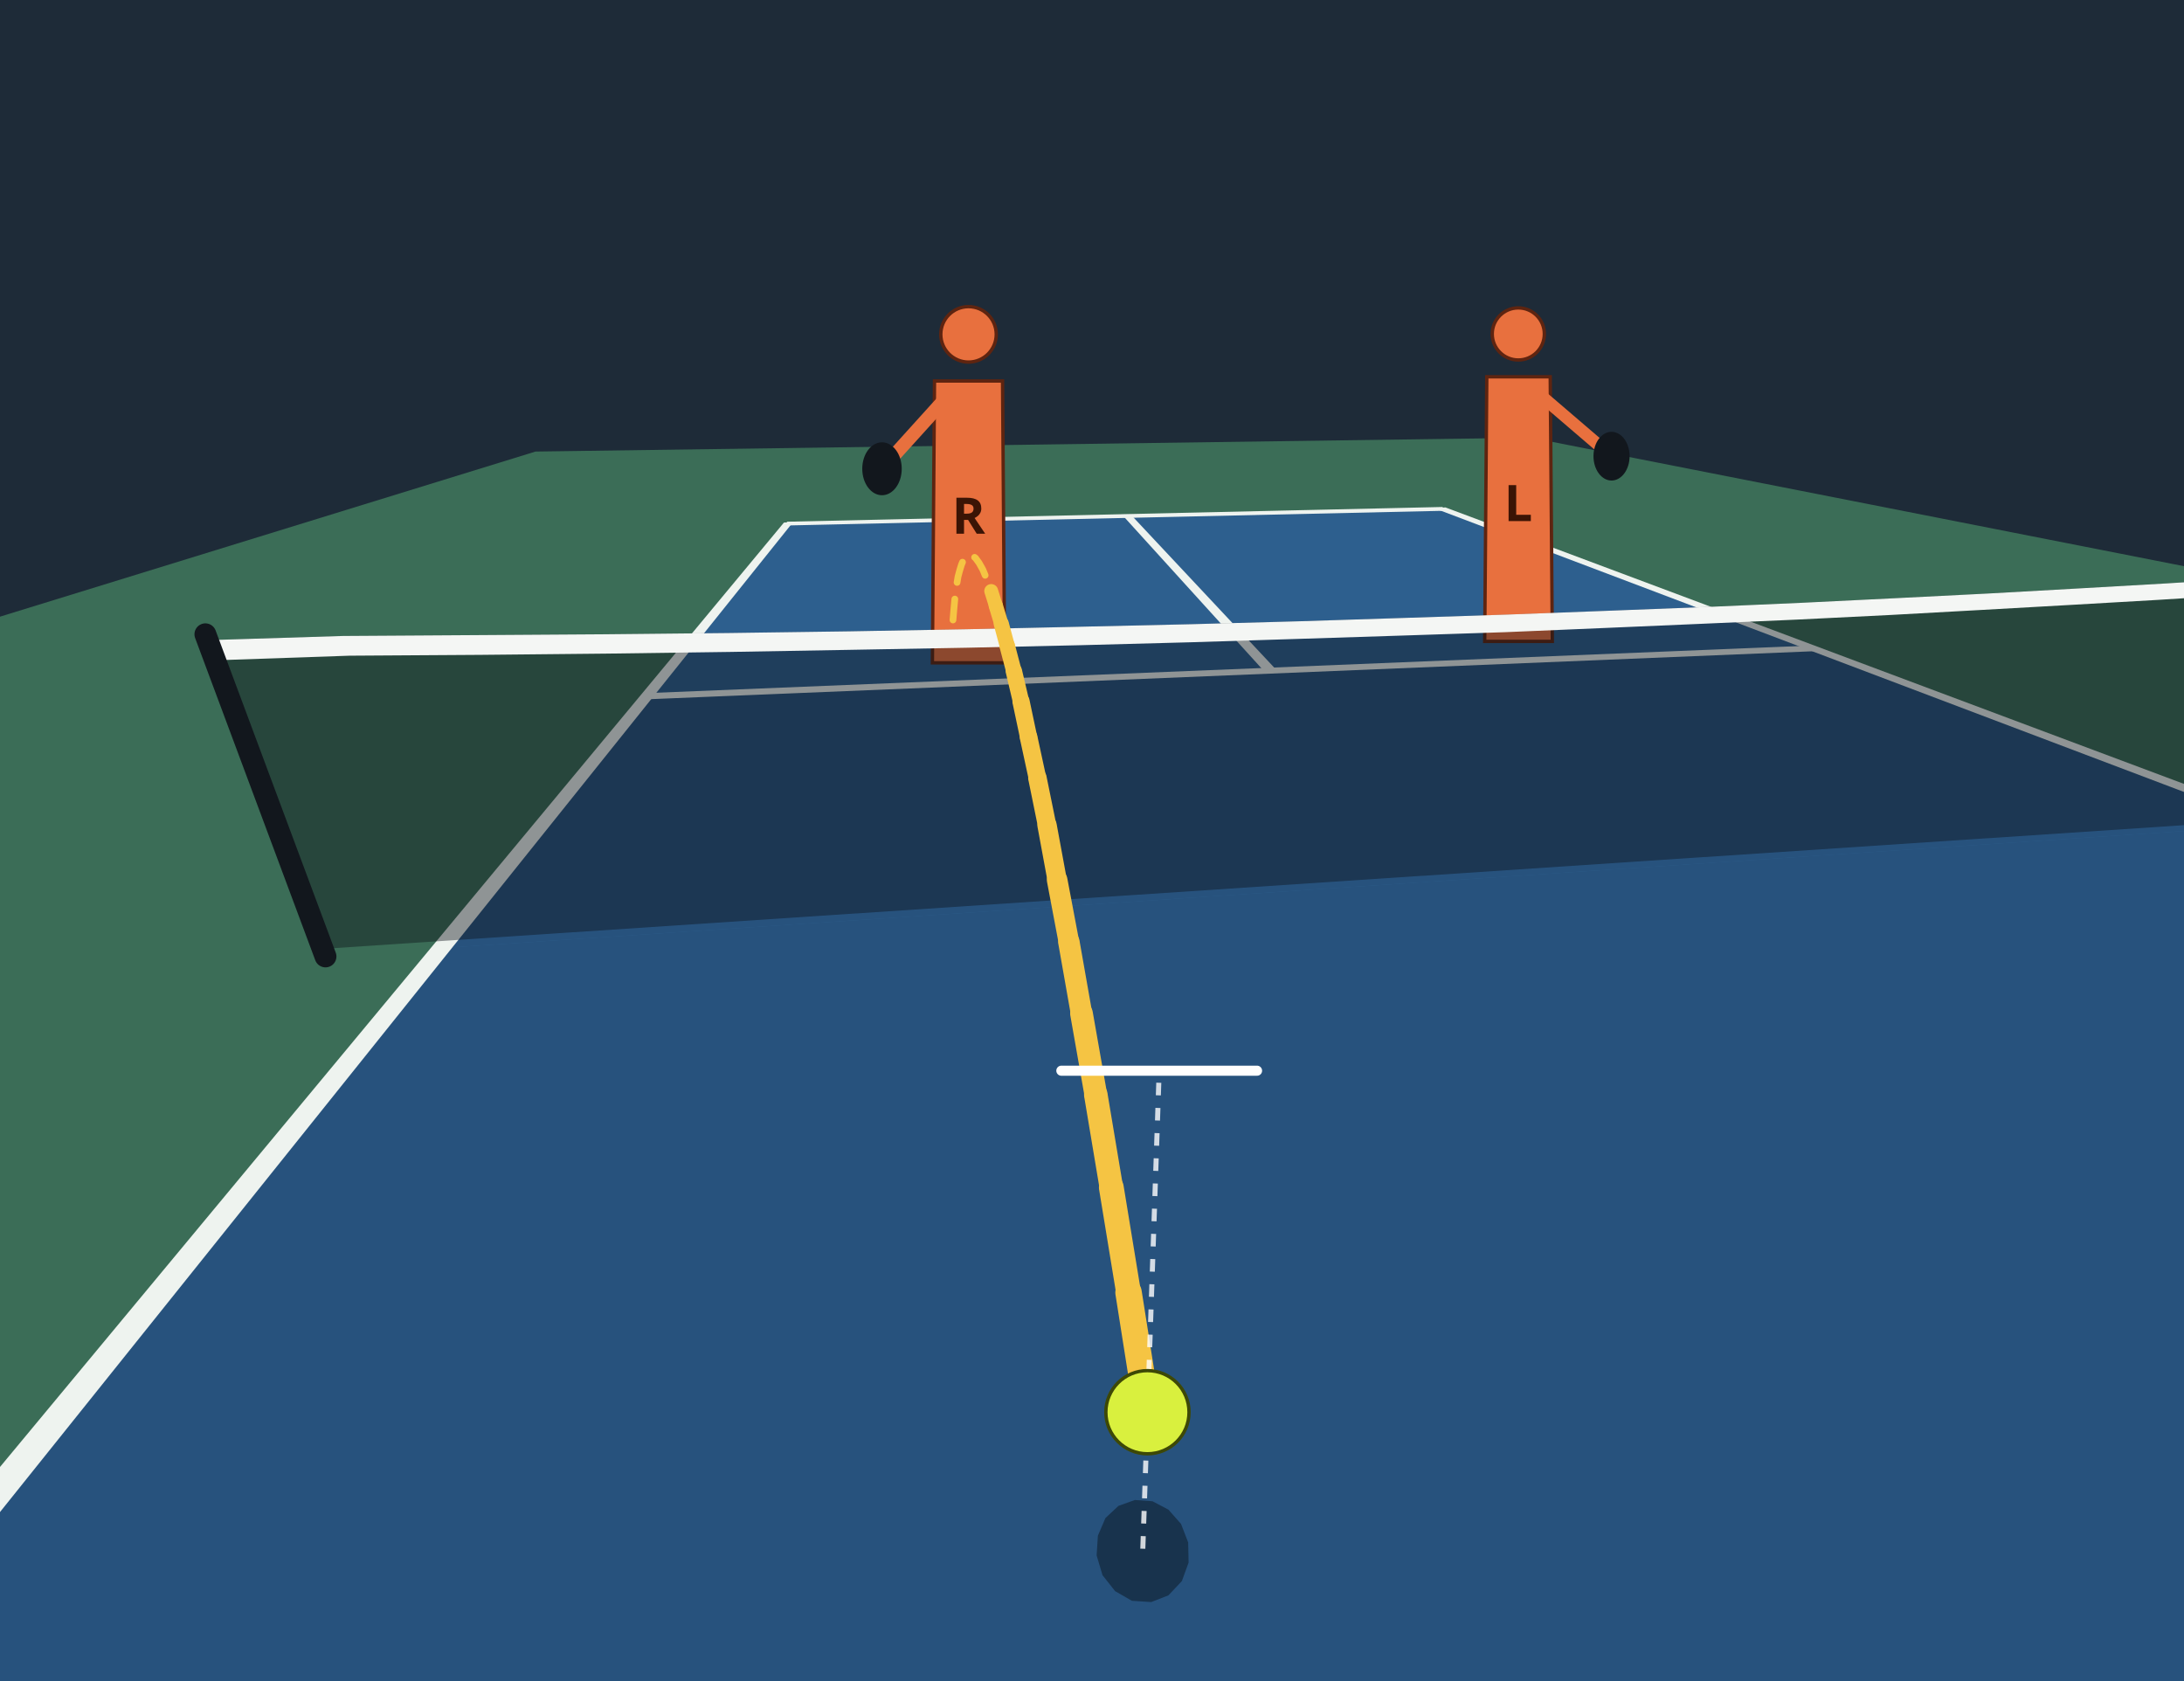
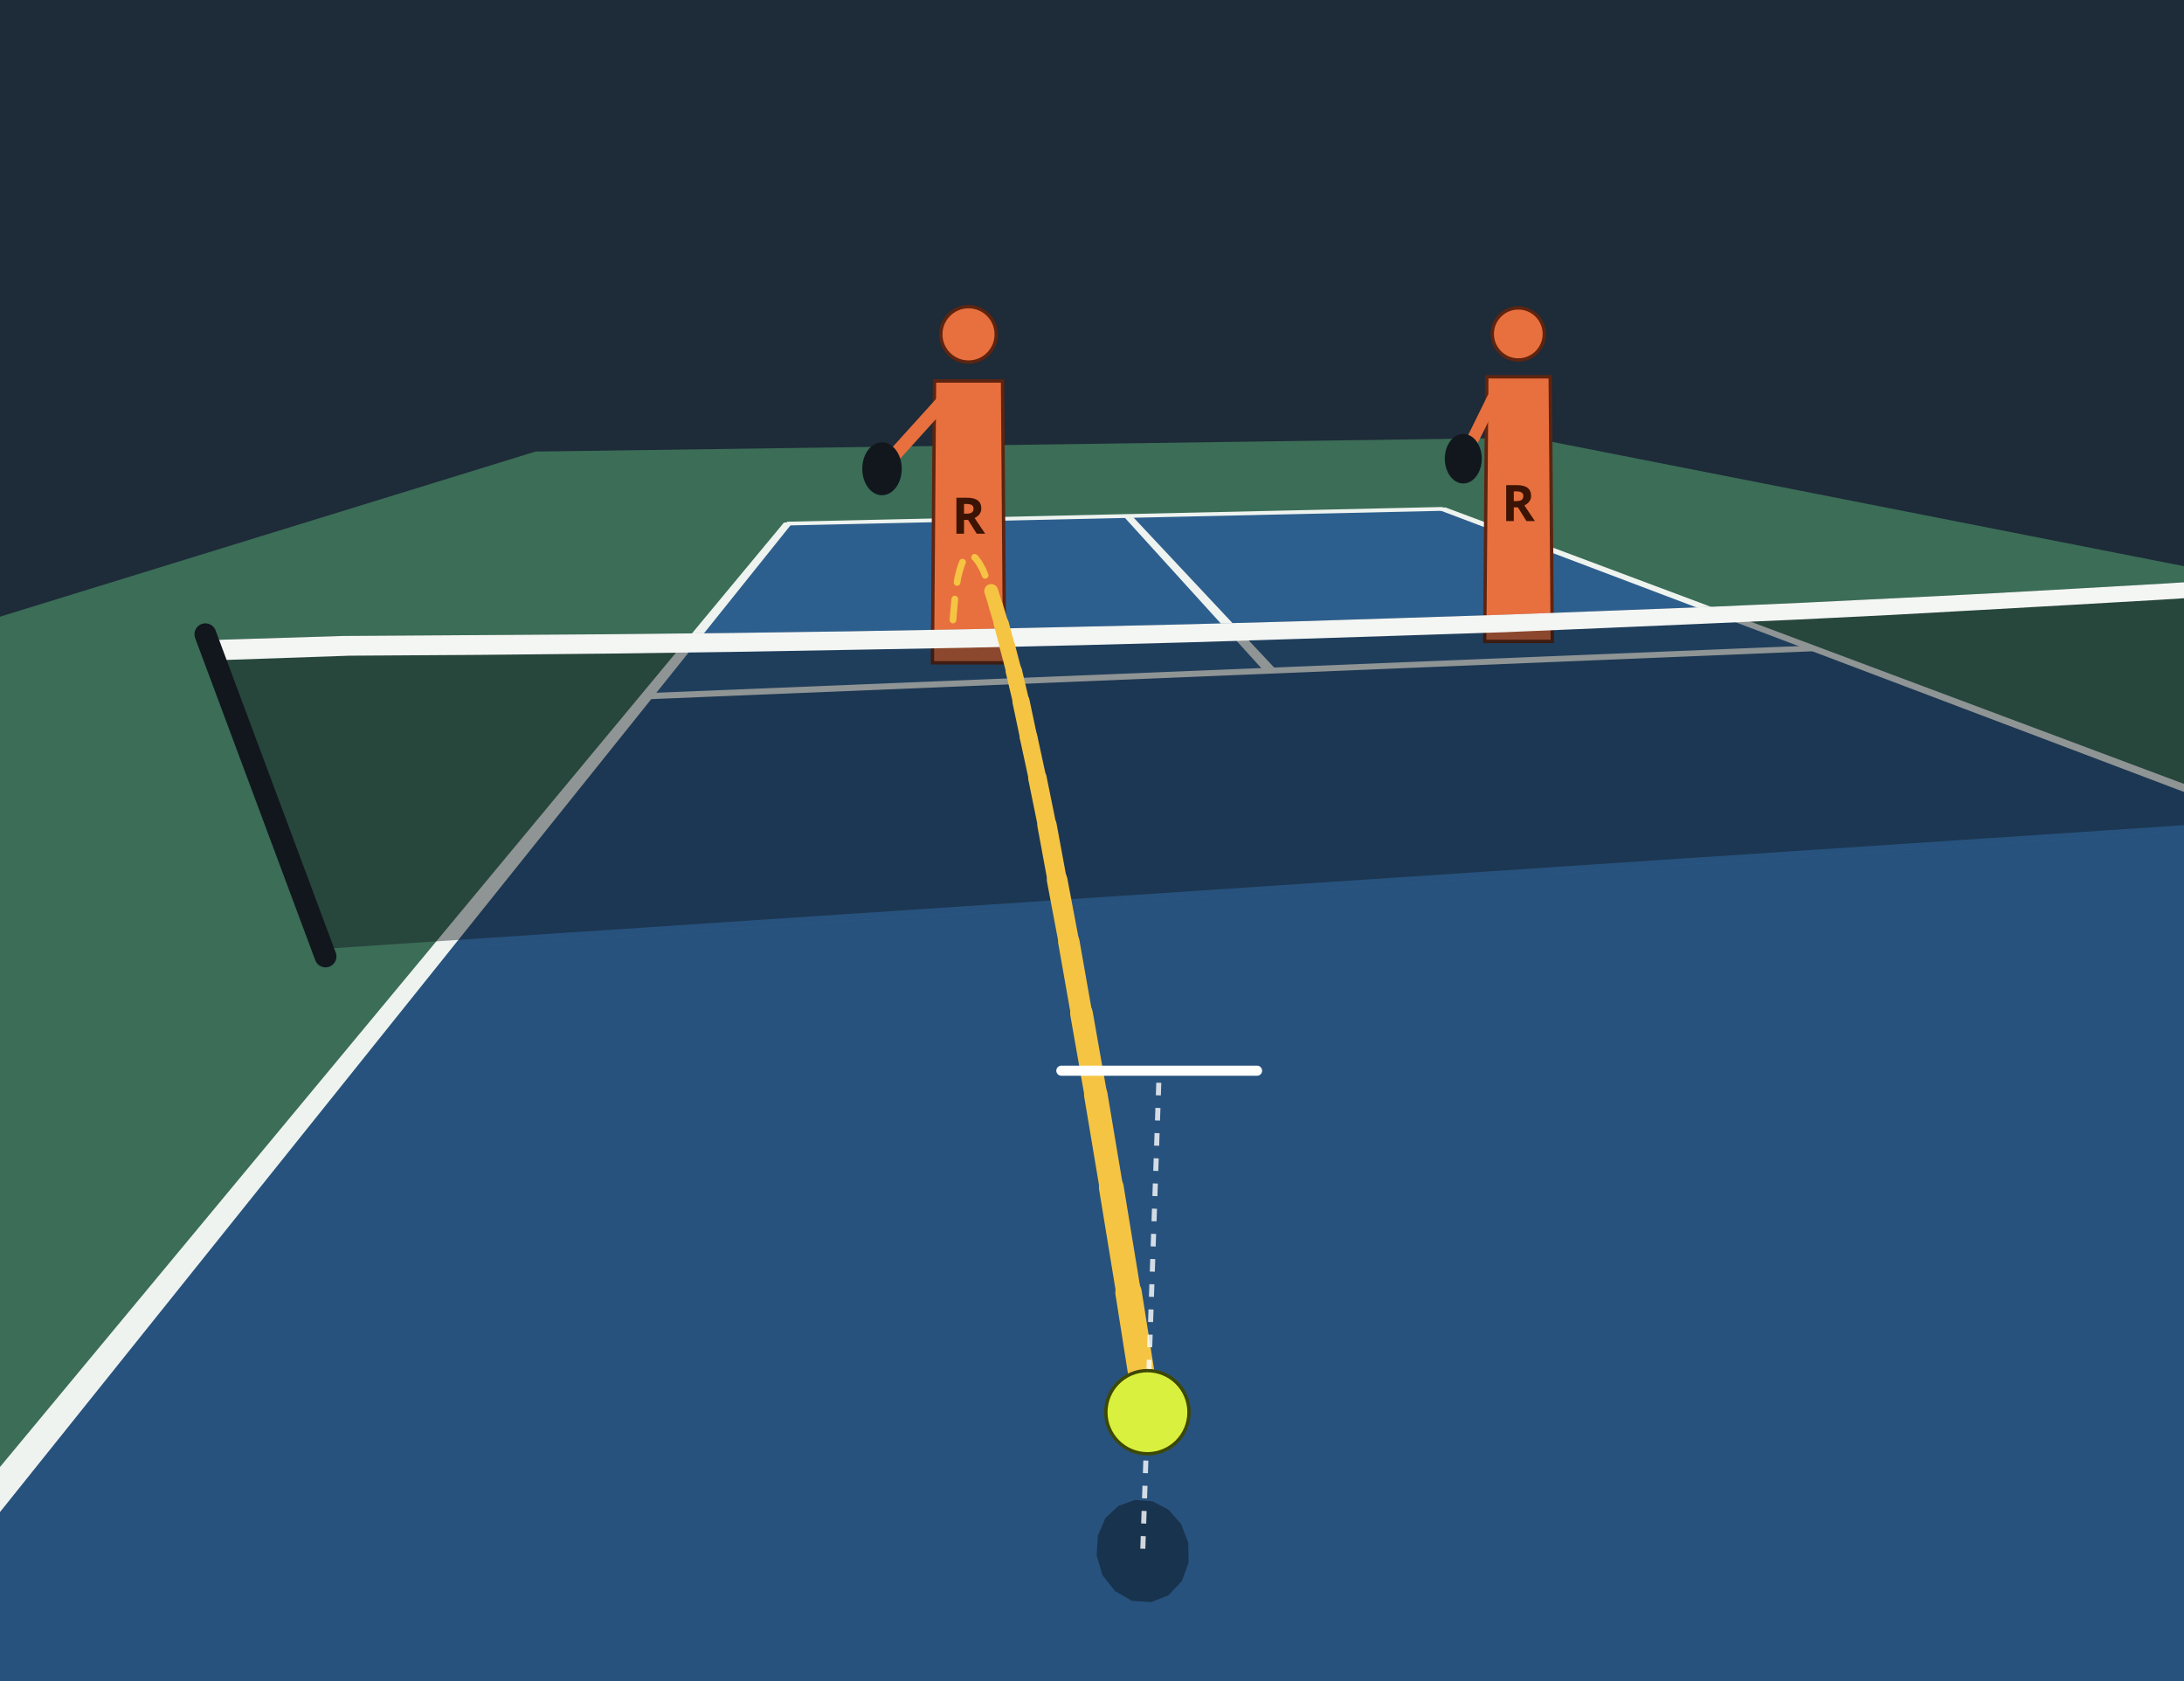
<svg xmlns="http://www.w3.org/2000/svg" class="piq-svg piq-fp" viewBox="0 0 520 400" role="img" aria-label="Court view from your position">
  <style>
.piq-svg{font-family:"Barlow Semi Condensed", "Barlow", system-ui, sans-serif}
.piq-backdrop{fill:#1E2B38}
.piq-surround{fill:#3B6D57}
.piq-surface{fill:#2D5F8E}
.piq-kitchen{fill:#27527D}
.piq-line{fill:#EEF3EF;stroke:#EEF3EF;stroke-width:.6}
.piq-td-line{stroke:#EEF3EF;fill:none}
.piq-net-mesh{fill:rgba(12, 18, 24, 0.42)}
.piq-net-tape{fill:#F4F6F4}
.piq-net-post{stroke:#12171D;stroke-linecap:round}
.piq-td-net{stroke:#F4F6F4;stroke-linecap:round}
.piq-player-us{fill:#F3F2EC;stroke:#1B2A3A;stroke-width:.8}
.piq-player-them{fill:#E8703E;stroke:#5E2410;stroke-width:.8}
.piq-arm-us{stroke:#F3F2EC;fill:none}
.piq-arm-them{stroke:#E8703E;fill:none}
.piq-label-us{fill:#1B2A3A;font-weight:600;font-size:12px}
.piq-label-them{fill:#3B1405;font-weight:600;font-size:12px}
.piq-paddle{fill:#12171D}
.piq-ball{fill:#D9F03E;stroke:#3D4806;stroke-width:.8}
.piq-ball-shadow{fill:rgba(0, 0, 0, 0.38)}
.piq-stalk{stroke:rgba(255, 255, 255, 0.8);stroke-width:1.2;stroke-dasharray:3 3;fill:none}
.piq-tick{stroke:#FFFFFF;stroke-width:2.4;stroke-linecap:round}
.piq-path{stroke:#F5C443;fill:none;stroke-linecap:round}
.piq-path-far{stroke-dasharray:5 4}
.piq-answer{stroke:#5FE3A8;fill:none;stroke-width:3;stroke-linecap:round}
.piq-answer-zone{fill:rgba(95, 227, 168, 0.3);stroke:#5FE3A8;stroke-width:1.2;stroke-dasharray:4 3}
.piq-arrowhead{fill:#5FE3A8}
.piq-fov{fill:rgba(255, 255, 255, 0.2)}
.piq-cam{fill:#FFFFFF;stroke:#1E2B38;stroke-width:1}
.piq-annot{fill:#EEF3EF;font-weight:600;font-size:11px}
.piq-annot-line{stroke:#EEF3EF;fill:none}
.piq-reveal{opacity:0;transition:opacity .25s ease}
.is-revealed .piq-reveal,.piq-reveal.is-on{opacity:1}
@media (prefers-reduced-motion: reduce){.piq-reveal{transition:none}}
</style>
  <defs>
    <marker id="piq-ah-fp6" viewBox="0 0 10 10" refX="7" refY="5" markerWidth="4" markerHeight="4" orient="auto-start-reverse">
      <path class="piq-arrowhead" d="M0,0 L10,5 L0,10 z" />
    </marker>
  </defs>
  <rect class="piq-backdrop" x="0" y="0" width="520" height="400" />
  <polygon class="piq-surround" points="14377.8,2861 364.5,104.2 127.5,107.5 -8803.5,2861" />
  <polygon class="piq-surface" points="7616.5,2860 343.5,121.2 187.5,124.7 -2042.4,2860" />
  <polygon class="piq-kitchen" points="-147.3,535.3 917.6,337.3 543.1,196.3 105.1,225.7" />
  <polygon class="piq-kitchen" points="105.1,225.7 543.1,196.3 431.8,154.4 154,165.8" />
  <polygon class="piq-line" points="187.6,124.5 343.3,121 343.8,121.3 187.4,124.8" />
  <polygon class="piq-line" points="-2082.7,2858.4 186.8,124.7 188.2,124.6 -2002.2,2858.4" />
  <polygon class="piq-line" points="7576.2,2858.4 342.9,121.2 344.1,121.1 7656.7,2858.4" />
  <polygon class="piq-line" points="-138.4,524.2 908.1,333.6 927.6,341 -156.9,546.9" />
  <polygon class="piq-line" points="154.3,165.3 431,154 432.7,154.7 153.6,166.2" />
  <polygon class="piq-line" points="2746.8,2858.4 527.8,409.7 536,408.2 2827.2,2858.4" />
  <polygon class="piq-line" points="301.3,159.7 267.8,122.8 269.1,122.8 303.6,159.6" />
  <g class="piq-person">
    <polygon class="piq-player-them" points="353.5,152.7 369.6,152.7 369.1,89.7 354,89.7" />
    <circle class="piq-player-them" cx="361.5" cy="79.5" r="6.2" />
-     <line class="piq-arm-them" x1="367.6" y1="94.8" x2="383.7" y2="108.6" stroke-width="2.9" stroke-linecap="round" />
-     <ellipse class="piq-paddle" cx="383.7" cy="108.6" rx="4.3" ry="5.8" />
-     <text class="piq-label-them" x="361.5" y="119.4" text-anchor="middle" dominant-baseline="central">L</text>
+     <line class="piq-arm-them" x1="355.5" y1="94.8" x2="348.4" y2="109.2" stroke-width="2.9" stroke-linecap="round" />
+     <ellipse class="piq-paddle" cx="348.4" cy="109.2" rx="4.4" ry="5.9" />
+     <text class="piq-label-them" x="361.5" y="119.4" text-anchor="middle" dominant-baseline="central">R</text>
  </g>
  <g class="piq-person">
    <polygon class="piq-player-them" points="222,157.8 239.2,157.8 238.7,90.7 222.5,90.7" />
    <circle class="piq-player-them" cx="230.6" cy="79.6" r="6.6" />
    <line class="piq-arm-them" x1="224.1" y1="96" x2="210" y2="111.6" stroke-width="3.2" stroke-linecap="round" />
    <ellipse class="piq-paddle" cx="210" cy="111.6" rx="4.7" ry="6.3" />
    <text class="piq-label-them" x="230.6" y="122.4" text-anchor="middle" dominant-baseline="central">R</text>
  </g>
  <polyline class="piq-path piq-path-far" stroke-width="1.6" points="226.9,147.6 227.1,145.2 227.3,143 227.5,141 227.8,139.1 228.1,137.3 228.5,135.8 228.9,134.5 229.3,133.5 229.8,132.7 230.3,132.2 230.9,132 231.6,132.3 232.3,132.9 233.1,134 234,135.6 234.9,137.8 236,140.7" />
  <polygon class="piq-net-mesh" points="49.5,152.4 81.7,151.4 113.3,151.2 143.8,151 173.4,150.7 202.2,150.3 230.2,149.8 257.3,149.2 283.8,148.6 309.5,147.9 334.6,147.1 359.1,146.3 383,145.4 406.3,144.5 429.1,143.5 451.5,142.4 473.3,141.3 494.7,140.1 515.7,138.9 536.3,137.6 556.5,136.3 576.4,134.9 595.4,134.3 561.3,193.7 76.8,225.9" />
  <polygon class="piq-net-tape" points="49.5,152.4 81.7,151.4 113.3,151.2 143.8,151 173.4,150.7 202.2,150.3 230.2,149.8 257.3,149.2 283.8,148.6 309.5,147.9 334.6,147.1 359.1,146.3 383,145.4 406.3,144.5 429.1,143.5 451.5,142.4 473.3,141.3 494.7,140.1 515.7,138.9 536.3,137.6 556.5,136.3 576.4,134.9 595.4,134.3 593.3,138 574.3,138.7 554.6,140.1 534.5,141.5 514,142.8 493.2,144 471.9,145.2 450.2,146.4 428,147.5 405.3,148.5 382.1,149.5 358.4,150.5 334.1,151.3 309.1,152.1 283.6,152.9 257.3,153.6 230.4,154.2 202.7,154.7 174.1,155.2 144.8,155.6 114.5,155.9 83.2,156.1 51.3,157.2" />
  <line class="piq-net-post" x1="77.5" y1="227.7" x2="48.9" y2="151" stroke-width="5.2" />
  <line class="piq-net-post" x1="560.5" y1="195.2" x2="596.1" y2="133.1" stroke-width="4.1" />
  <line class="piq-path" x1="236" y1="140.7" x2="237.1" y2="144.2" stroke-width="3.3" />
  <line class="piq-path" x1="237.1" y1="144.2" x2="238.4" y2="148.5" stroke-width="3.4" />
  <line class="piq-path" x1="238.4" y1="148.5" x2="239.8" y2="153.7" stroke-width="3.6" />
  <line class="piq-path" x1="239.8" y1="153.7" x2="241.4" y2="159.8" stroke-width="3.7" />
  <line class="piq-path" x1="241.4" y1="159.8" x2="243.1" y2="167" stroke-width="3.9" />
  <line class="piq-path" x1="243.1" y1="167" x2="244.9" y2="175.5" stroke-width="4.1" />
  <line class="piq-path" x1="244.9" y1="175.5" x2="247" y2="185.2" stroke-width="4.2" />
  <line class="piq-path" x1="247" y1="185.2" x2="249.3" y2="196.5" stroke-width="4.4" />
  <line class="piq-path" x1="249.3" y1="196.5" x2="251.7" y2="209.5" stroke-width="4.6" />
  <line class="piq-path" x1="251.7" y1="209.5" x2="254.5" y2="224.3" stroke-width="4.9" />
  <line class="piq-path" x1="254.5" y1="224.3" x2="257.5" y2="241.3" stroke-width="5.1" />
  <line class="piq-path" x1="257.5" y1="241.3" x2="260.9" y2="260.6" stroke-width="5.4" />
  <line class="piq-path" x1="260.9" y1="260.6" x2="264.6" y2="282.7" stroke-width="5.6" />
  <line class="piq-path" x1="264.6" y1="282.7" x2="268.7" y2="307.7" stroke-width="5.9" />
  <line class="piq-path" x1="268.7" y1="307.7" x2="273.2" y2="336.2" stroke-width="6.3" />
  <polygon class="piq-ball-shadow" points="282.9,367.2 281.2,362.8 278.2,359.4 274.4,357.4 270.2,357.1 266.3,358.5 263.2,361.4 261.4,365.6 261.1,370.3 262.5,375 265.5,378.8 269.5,381.1 274.1,381.4 278.2,379.8 281.4,376.4 283,372" />
  <line class="piq-stalk" x1="272.1" y1="368.7" x2="276" y2="254.9" />
  <line class="piq-tick" x1="252.7" y1="254.9" x2="299.3" y2="254.9" />
  <circle class="piq-ball" cx="273.2" cy="336.2" r="9.9" />
  <g class="piq-reveal">
    <polygon class="piq-answer-zone" points="271.3,180.3 269.7,178.4 266.6,176.7 262.4,175.3 257.2,174.2 251.2,173.5 244.8,173.3 238.1,173.4 231.4,173.9 225,174.8 219.1,176 214,177.6 209.9,179.4 207.2,181.5 206,183.6 206.4,185.7 208.6,187.8 212.5,189.5 218,190.9 224.7,191.9 232.4,192.3 240.4,192.1 248.3,191.4 255.5,190.2 261.8,188.6 266.6,186.6 269.8,184.5 271.4,182.4" />
    <polyline class="piq-answer" points="273.2,336.2 269.8,306.2 266.7,279.4 263.8,255.6 261.1,234.7 258.6,216.5 256.3,200.8 254.2,187.5 252.3,176.2 250.5,166.9 248.9,159.4 247.5,153.4 246.2,148.9 245,145.7 243.9,143.6 243,142.5 242.1,142.3 241.3,142.9 240.7,144.3 240.1,146.2 239.5,148.7 239.1,151.6 238.7,155 238.3,158.7 238,162.7 237.8,167 237.5,171.5 237.3,176.1 237.2,180.9" marker-end="url(#piq-ah-fp6)" />
  </g>
</svg>
